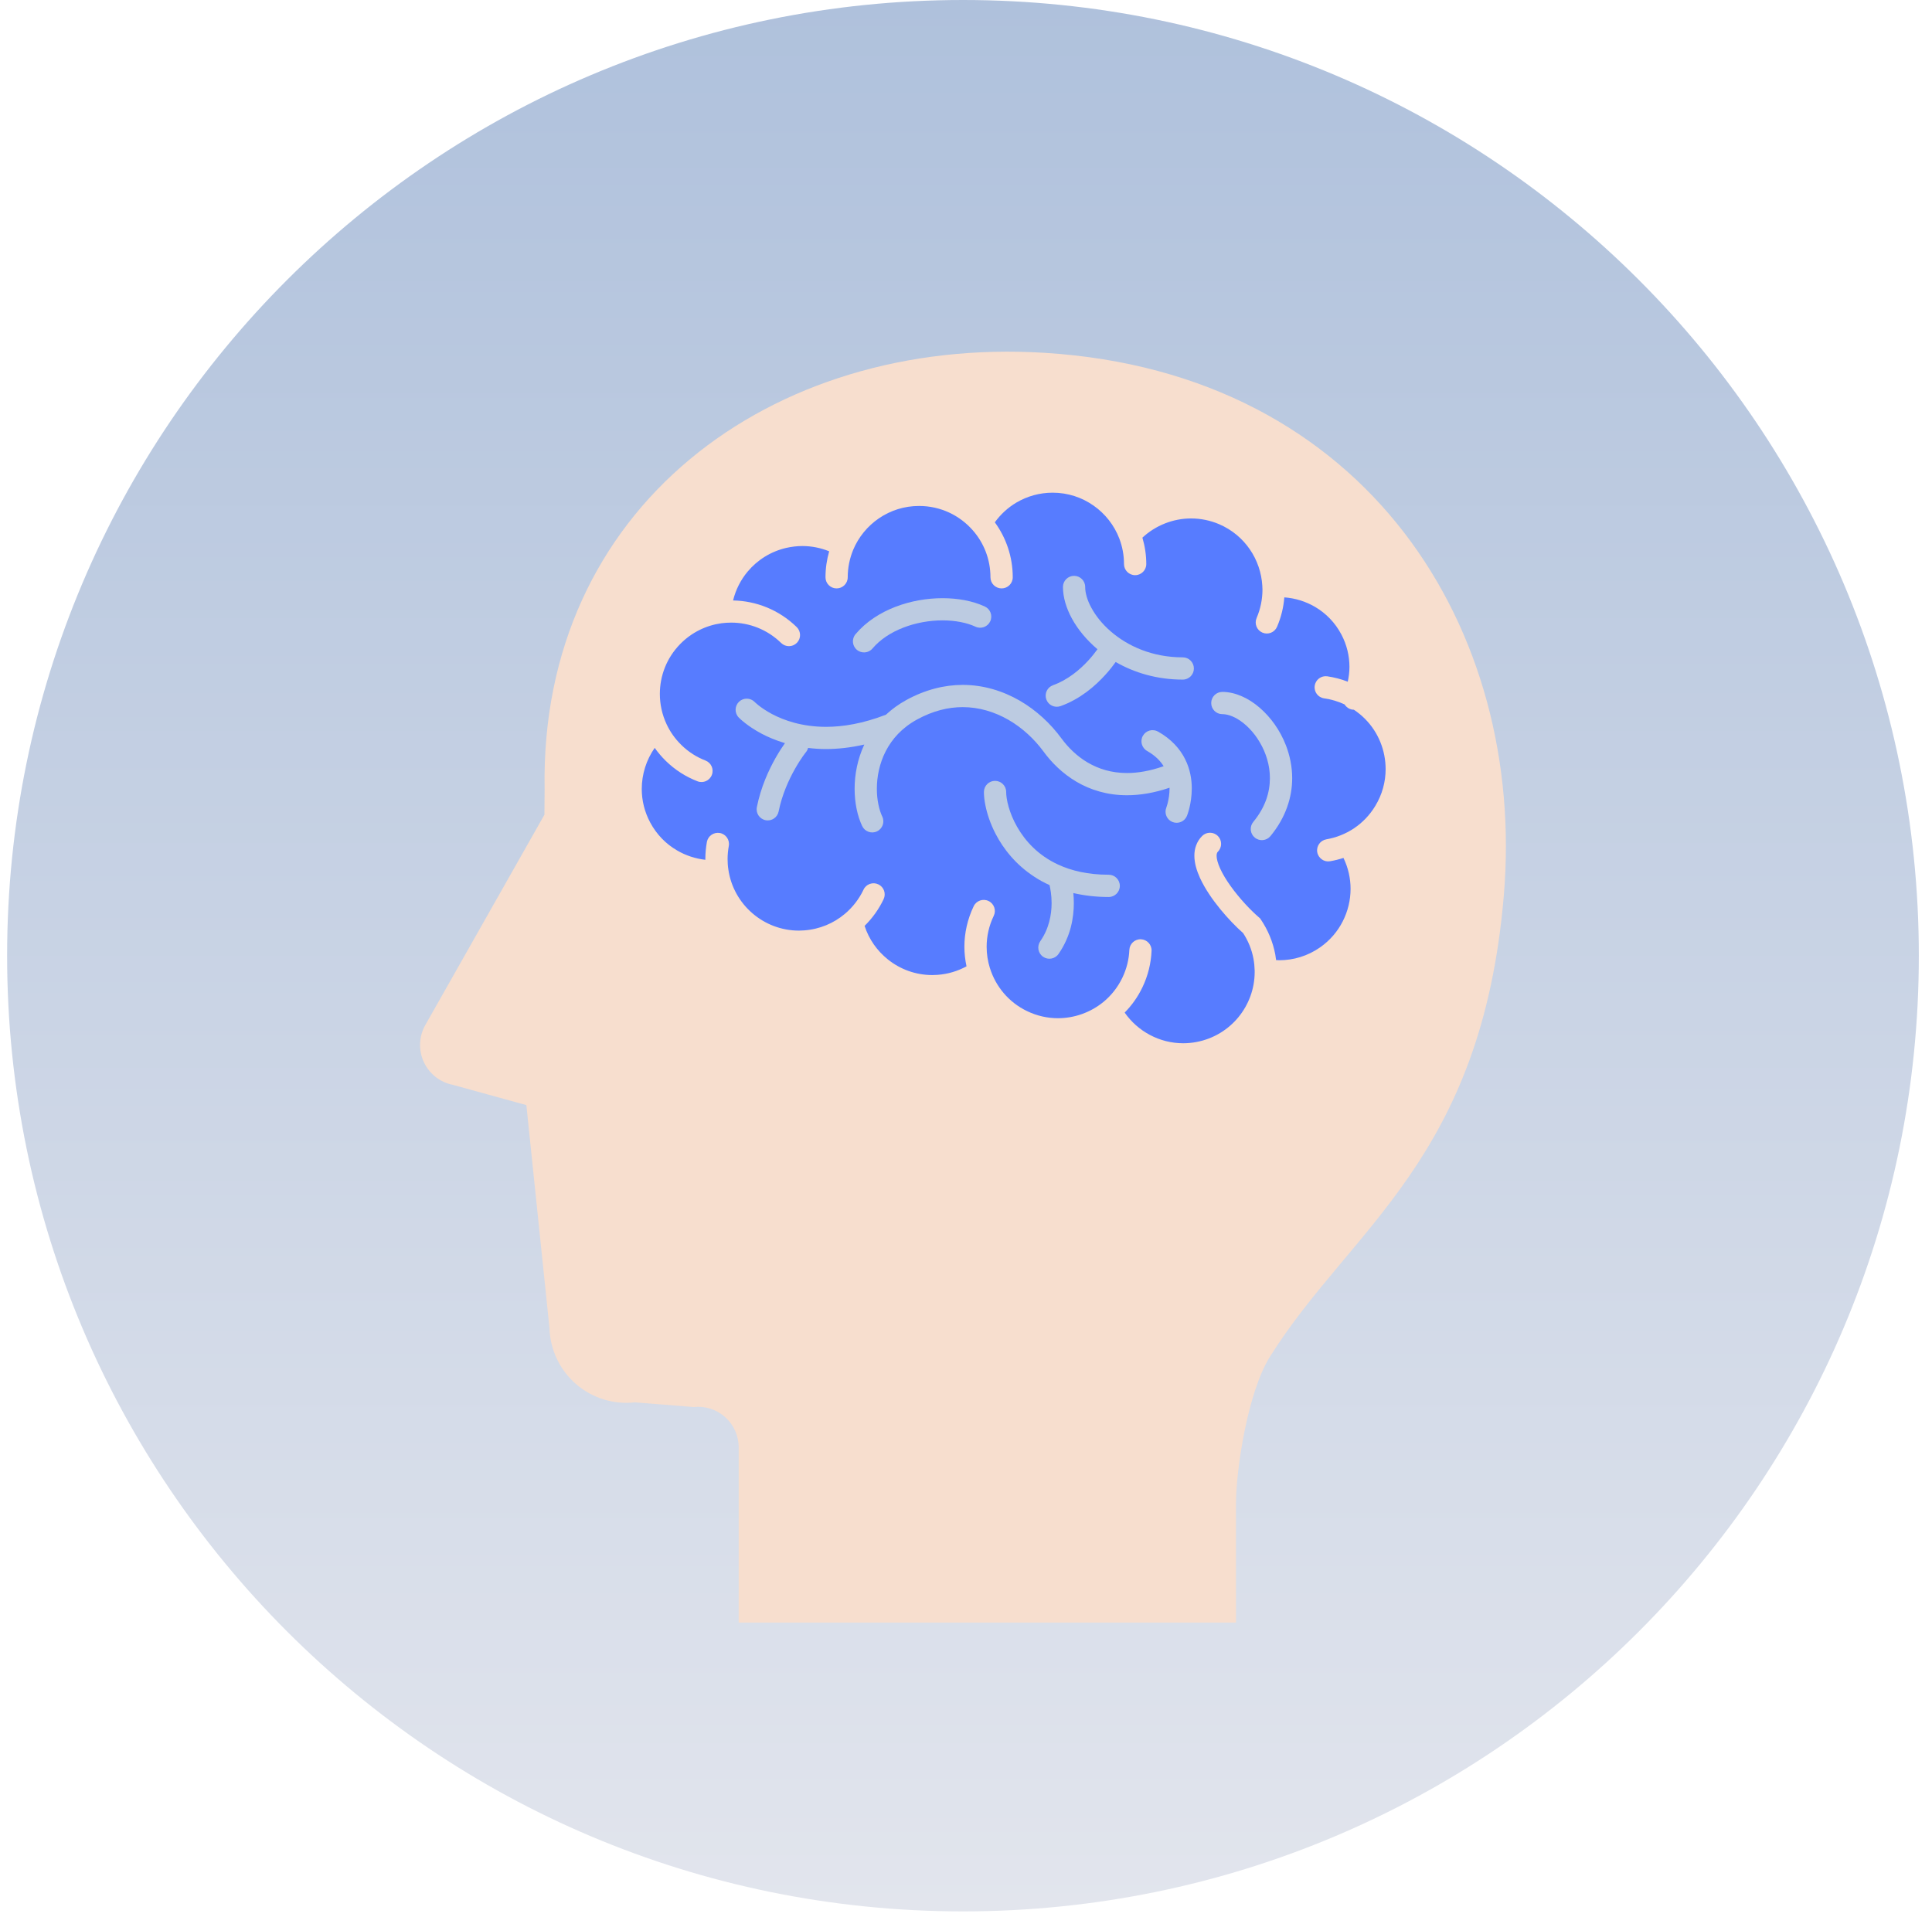
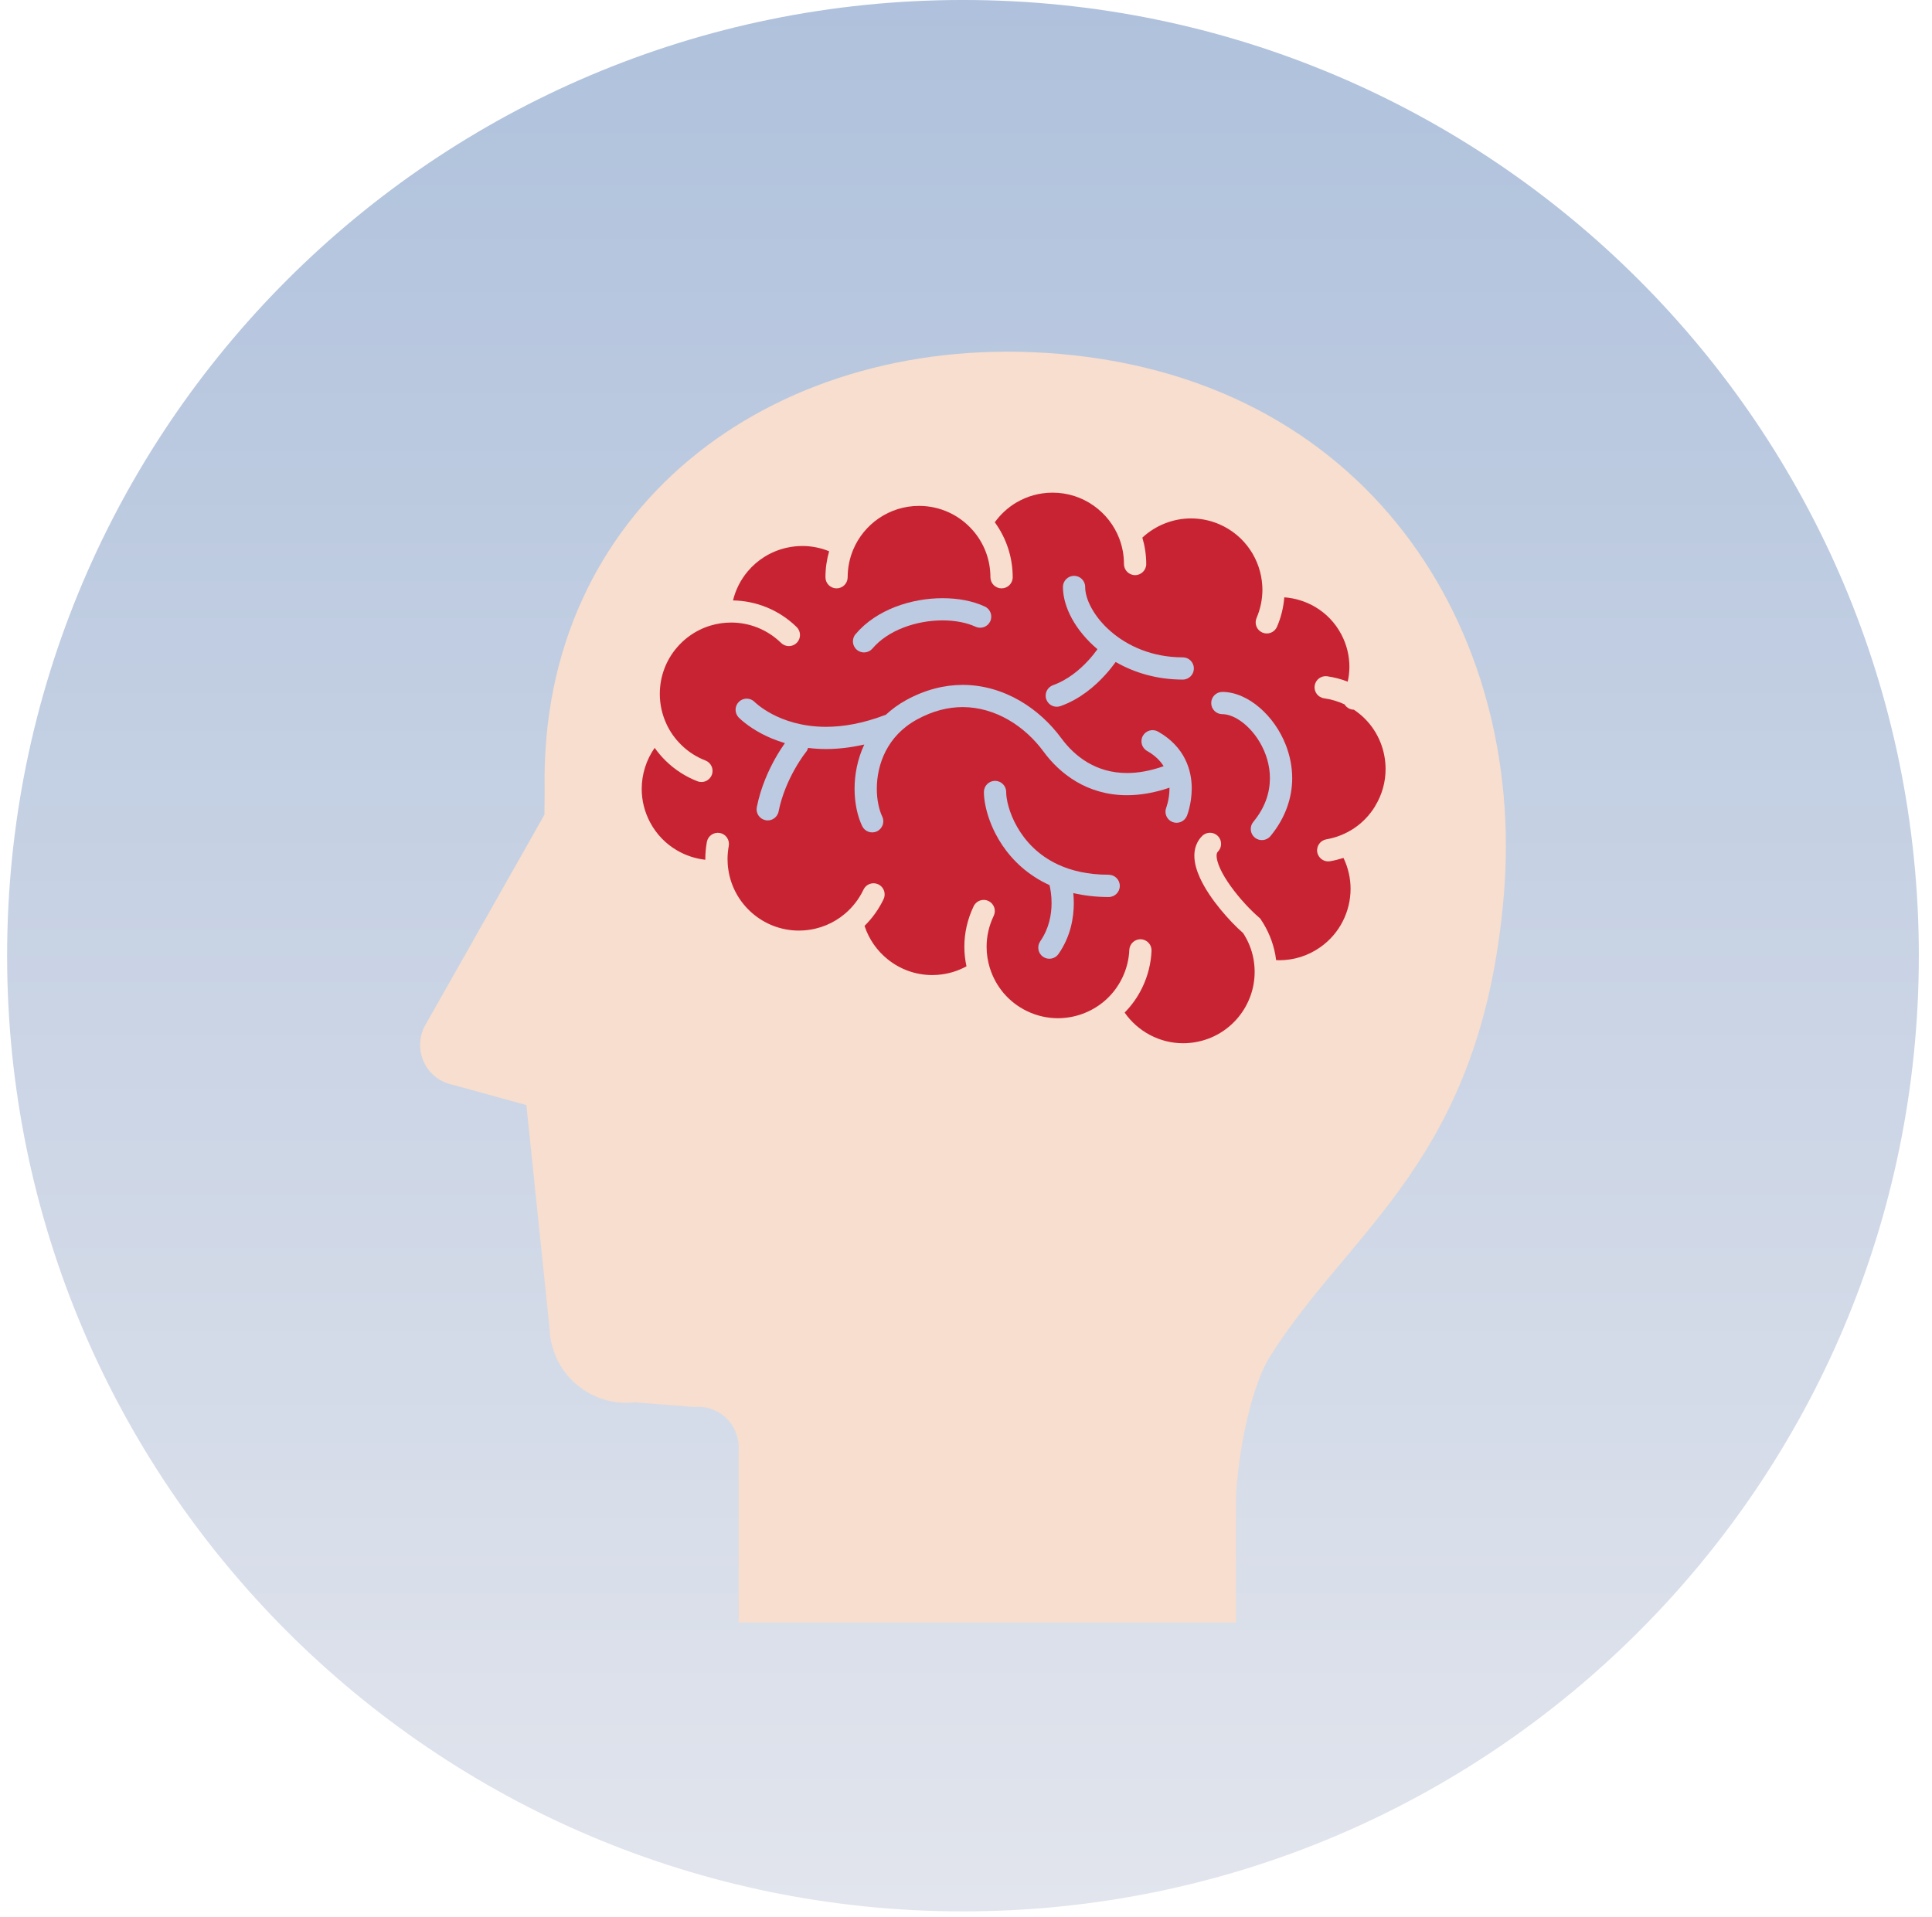
- <svg xmlns="http://www.w3.org/2000/svg" width="127" height="126" viewBox="0 0 127 126" fill="none">
-   <circle cx="63.301" cy="62.833" r="62.833" fill="url(#paint0_linear_4741_2343)" />
-   <circle cx="66.319" cy="54.791" r="26.641" fill="#577CFF" />
-   <path d="M72.88 57.51C71.515 57.51 70.427 57.247 69.554 56.842C68.246 56.236 67.399 55.303 66.866 54.372C66.6 53.909 66.416 53.448 66.301 53.043C66.185 52.639 66.14 52.283 66.141 52.071C66.141 51.665 65.814 51.338 65.409 51.338C65.005 51.338 64.678 51.665 64.678 52.071C64.678 52.334 64.71 52.624 64.775 52.943C64.887 53.503 65.097 54.148 65.442 54.815C65.956 55.809 66.775 56.855 67.999 57.647C68.306 57.85 68.635 58.031 68.992 58.192C69.049 58.435 69.128 58.861 69.127 59.378C69.127 59.752 69.085 60.168 68.972 60.597C68.859 61.025 68.676 61.46 68.38 61.885C68.153 62.219 68.234 62.673 68.567 62.903C68.898 63.132 69.353 63.051 69.583 62.718C69.983 62.142 70.237 61.542 70.387 60.971C70.536 60.399 70.588 59.854 70.588 59.378C70.588 59.14 70.575 58.916 70.556 58.715C71.26 58.877 72.03 58.974 72.88 58.974C73.284 58.974 73.612 58.646 73.612 58.242C73.612 57.838 73.284 57.51 72.88 57.51Z" fill="#BCCBE1" />
-   <path d="M76.123 48.098C75.771 47.902 75.327 48.023 75.127 48.376C74.928 48.726 75.053 49.172 75.405 49.372C75.944 49.681 76.272 50.022 76.492 50.375C75.59 50.691 74.793 50.823 74.085 50.823C73.053 50.822 72.209 50.549 71.494 50.13C70.784 49.713 70.211 49.14 69.775 48.548C69.057 47.568 68.124 46.697 67.023 46.06C65.922 45.427 64.651 45.029 63.284 45.029C62.088 45.029 60.828 45.338 59.577 46.024C59.067 46.303 58.622 46.631 58.237 46.989C56.716 47.575 55.407 47.787 54.297 47.787C52.717 47.784 51.538 47.362 50.749 46.946C50.356 46.737 50.062 46.53 49.871 46.38C49.776 46.303 49.705 46.244 49.662 46.204L49.619 46.162L49.611 46.154C49.33 45.867 48.87 45.859 48.578 46.138C48.288 46.419 48.28 46.88 48.56 47.172C48.602 47.214 49.103 47.726 50.066 48.238C50.487 48.461 51.003 48.679 51.599 48.858C51.441 49.081 51.224 49.408 50.988 49.822C50.536 50.62 50.016 51.743 49.753 53.062C49.671 53.461 49.929 53.845 50.325 53.924C50.721 54.005 51.105 53.745 51.184 53.349C51.406 52.237 51.862 51.246 52.261 50.544C52.461 50.189 52.644 49.912 52.777 49.721C52.844 49.628 52.897 49.555 52.933 49.509C52.951 49.486 52.964 49.47 52.972 49.459L52.983 49.449L52.984 49.446C53.05 49.364 53.094 49.271 53.12 49.172C53.491 49.22 53.882 49.247 54.297 49.247C55.065 49.247 55.908 49.156 56.815 48.951C56.363 49.919 56.179 50.931 56.178 51.857C56.18 52.788 56.358 53.637 56.676 54.311C56.849 54.675 57.285 54.832 57.649 54.659C58.013 54.485 58.17 54.05 57.996 53.685C57.794 53.264 57.638 52.595 57.641 51.857C57.639 51.059 57.814 50.184 58.226 49.383C58.641 48.583 59.282 47.854 60.28 47.306C61.331 46.729 62.338 46.492 63.284 46.49C64.365 46.492 65.382 46.804 66.292 47.327C67.2 47.85 67.992 48.588 68.596 49.411C69.127 50.137 69.839 50.851 70.753 51.391C71.666 51.931 72.788 52.286 74.085 52.284C74.943 52.284 75.874 52.131 76.879 51.79L76.88 51.841C76.88 52.199 76.824 52.525 76.768 52.756C76.742 52.869 76.713 52.962 76.693 53.019C76.684 53.049 76.677 53.071 76.672 53.084L76.668 53.095V53.096C76.52 53.47 76.7 53.893 77.075 54.044C77.45 54.193 77.876 54.01 78.026 53.637C78.046 53.585 78.338 52.853 78.342 51.841C78.342 51.261 78.241 50.579 77.901 49.907C77.566 49.231 76.987 48.585 76.123 48.098Z" fill="#BCCBE1" />
-   <path d="M57.354 42.635C57.858 42.041 58.573 41.574 59.388 41.261C60.203 40.944 61.11 40.787 61.961 40.787C62.788 40.787 63.56 40.939 64.124 41.203C64.493 41.373 64.927 41.212 65.094 40.846C65.263 40.48 65.104 40.044 64.739 39.877C63.922 39.499 62.961 39.33 61.961 39.328C60.933 39.328 59.862 39.512 58.861 39.896C57.865 40.28 56.939 40.867 56.241 41.692C55.978 41.999 56.017 42.46 56.324 42.72C56.633 42.983 57.096 42.943 57.354 42.635Z" fill="#BCCBE1" />
-   <path d="M68.652 23.196C50.632 22.087 35.457 33.423 35.801 51.893L35.788 53.565L27.959 67.39C27.537 68.135 27.499 69.039 27.857 69.817C28.214 70.596 28.922 71.156 29.763 71.322L34.601 72.656L36.12 87.316C36.161 88.729 36.789 90.061 37.855 90.988C38.921 91.917 40.328 92.356 41.732 92.199L45.595 92.507C46.349 92.423 47.104 92.664 47.669 93.171C48.234 93.676 48.558 94.399 48.558 95.158V106.678H81.247C81.247 106.678 81.247 101.092 81.247 98.864C81.247 96.634 82.017 91.539 83.475 89.205C88.775 80.732 97.401 76.224 98.856 58.848C100.313 41.47 89.941 24.507 68.652 23.196ZM90.4 52.994C89.667 54.205 88.482 54.959 87.188 55.182C86.791 55.252 86.522 55.628 86.589 56.027C86.66 56.424 87.038 56.694 87.435 56.623C87.732 56.572 88.024 56.498 88.313 56.405C88.624 57.051 88.78 57.745 88.78 58.436C88.78 59.174 88.604 59.907 88.267 60.57C87.932 61.232 87.435 61.822 86.783 62.281C85.962 62.856 85.029 63.13 84.103 63.132C84.029 63.132 83.957 63.124 83.884 63.122C83.868 63 83.853 62.879 83.832 62.76V62.758C83.672 61.911 83.341 61.136 82.888 60.462L82.833 60.38L82.758 60.315C82.205 59.84 81.471 59.062 80.904 58.268C80.618 57.872 80.376 57.471 80.212 57.114C80.046 56.755 79.97 56.444 79.973 56.26C79.973 56.178 79.985 56.121 80.001 56.084C80.014 56.048 80.028 56.026 80.056 55.997C80.341 55.713 80.341 55.249 80.056 54.962C79.77 54.678 79.308 54.678 79.024 54.962C78.844 55.139 78.709 55.353 78.628 55.581C78.543 55.803 78.512 56.035 78.512 56.26C78.515 56.766 78.668 57.246 78.882 57.722C79.209 58.432 79.695 59.137 80.222 59.781C80.718 60.385 81.243 60.929 81.715 61.345C82.041 61.843 82.279 62.407 82.396 63.028C82.444 63.29 82.469 63.55 82.475 63.799V63.804C82.475 63.836 82.476 63.869 82.476 63.903C82.476 65.007 82.083 66.053 81.407 66.876C80.731 67.697 79.779 68.294 78.65 68.507C78.356 68.563 78.064 68.59 77.776 68.59C76.226 68.591 74.792 67.811 73.93 66.573C74.395 66.102 74.791 65.551 75.091 64.924V64.925C75.466 64.15 75.663 63.329 75.698 62.515C75.716 62.113 75.404 61.772 75.002 61.754C74.596 61.736 74.256 62.05 74.238 62.452C74.212 63.072 74.062 63.694 73.776 64.287L73.775 64.29C73.467 64.925 73.04 65.457 72.53 65.877L72.528 65.878C71.687 66.564 70.628 66.943 69.545 66.943C68.863 66.943 68.17 66.794 67.512 66.475C66.295 65.89 65.449 64.847 65.075 63.654H65.073C64.931 63.201 64.857 62.725 64.857 62.247C64.857 61.564 65.006 60.871 65.324 60.212C65.5 59.848 65.346 59.411 64.982 59.237C64.62 59.062 64.183 59.213 64.007 59.577C63.594 60.436 63.394 61.35 63.394 62.247C63.394 62.682 63.445 63.112 63.534 63.532C62.963 63.843 62.32 64.043 61.625 64.093H61.623C61.509 64.101 61.398 64.106 61.285 64.106C60.187 64.106 59.171 63.725 58.365 63.079C57.661 62.515 57.121 61.757 56.834 60.873C57.347 60.368 57.773 59.773 58.086 59.114C58.258 58.748 58.102 58.314 57.737 58.142C57.373 57.969 56.934 58.124 56.764 58.491C56.475 59.103 56.054 59.647 55.54 60.08C54.807 60.699 53.883 61.096 52.855 61.17H52.854C52.739 61.178 52.628 61.184 52.517 61.184C50.197 61.184 48.216 59.469 47.88 57.177L47.879 57.17V57.166C47.86 57.056 47.848 56.942 47.84 56.824C47.832 56.712 47.828 56.597 47.828 56.484C47.828 56.19 47.856 55.899 47.908 55.618C47.98 55.221 47.718 54.84 47.321 54.766C46.926 54.695 46.543 54.954 46.468 55.351C46.402 55.719 46.366 56.097 46.366 56.484L46.367 56.528C45.71 56.454 45.072 56.244 44.502 55.909C43.779 55.488 43.166 54.87 42.742 54.078C42.364 53.371 42.186 52.618 42.186 51.871C42.186 50.907 42.485 49.961 43.037 49.17C43.25 49.471 43.491 49.754 43.76 50.02C44.378 50.626 45.092 51.074 45.848 51.366C46.225 51.514 46.647 51.326 46.793 50.948C46.941 50.572 46.751 50.149 46.377 50.003C45.798 49.78 45.256 49.439 44.786 48.977V48.976C44.37 48.57 44.048 48.108 43.818 47.613C43.523 46.985 43.375 46.302 43.375 45.624C43.376 44.434 43.819 43.256 44.713 42.343C45.474 41.567 46.433 41.113 47.428 40.975H47.429H47.431C47.644 40.948 47.856 40.934 48.068 40.934C49.255 40.935 50.434 41.382 51.35 42.275C51.639 42.555 52.1 42.553 52.384 42.263C52.666 41.975 52.66 41.514 52.373 41.23C51.208 40.089 49.699 39.505 48.189 39.478C48.359 38.779 48.687 38.128 49.146 37.58C49.783 36.821 50.655 36.259 51.696 36.019C52.051 35.94 52.4 35.9 52.747 35.9C53.359 35.9 53.956 36.023 54.506 36.246C54.35 36.791 54.264 37.363 54.264 37.956C54.264 38.359 54.591 38.685 54.995 38.685C55.398 38.685 55.725 38.359 55.725 37.956C55.725 37.317 55.855 36.707 56.083 36.152C56.436 35.304 57.034 34.582 57.784 34.072C58.537 33.561 59.438 33.265 60.416 33.265C61.826 33.265 63.084 33.881 63.946 34.865C64.672 35.69 65.108 36.77 65.108 37.956C65.108 38.359 65.437 38.685 65.84 38.685C66.244 38.685 66.573 38.359 66.573 37.956C66.573 36.606 66.135 35.353 65.395 34.34C65.774 33.816 66.256 33.371 66.814 33.041C67.512 32.63 68.325 32.392 69.196 32.392C70.2 32.392 71.122 32.705 71.883 33.239C72.647 33.773 73.243 34.531 73.58 35.41H73.579C73.778 35.932 73.886 36.493 73.886 37.085C73.886 37.488 74.215 37.815 74.618 37.815C75.021 37.815 75.351 37.488 75.351 37.085C75.351 36.481 75.258 35.9 75.096 35.348C75.963 34.543 77.111 34.086 78.296 34.086C78.915 34.086 79.543 34.209 80.15 34.468C80.996 34.834 81.675 35.413 82.159 36.119C82.644 36.826 82.928 37.656 82.978 38.515C82.984 38.603 82.988 38.691 82.988 38.779C82.985 39.4 82.863 40.025 82.603 40.633C82.443 41.004 82.615 41.433 82.985 41.592C83.357 41.751 83.785 41.581 83.946 41.21C84.217 40.579 84.373 39.928 84.425 39.275C85.142 39.326 85.84 39.543 86.458 39.908C87.162 40.324 87.765 40.934 88.176 41.715C88.536 42.398 88.705 43.124 88.706 43.844C88.706 44.173 88.666 44.499 88.595 44.819C88.157 44.647 87.701 44.531 87.246 44.464C86.849 44.409 86.477 44.688 86.423 45.088C86.365 45.489 86.644 45.858 87.042 45.913C87.502 45.978 87.955 46.11 88.387 46.314C88.462 46.439 88.578 46.542 88.722 46.605C88.811 46.644 88.906 46.663 88.999 46.663C89.269 46.843 89.514 47.046 89.734 47.267L89.735 47.269C90.613 48.153 91.084 49.347 91.084 50.567C91.084 51.395 90.865 52.233 90.4 52.994Z" fill="#F7DECE" />
-   <path d="M82.806 46.531C82.444 46.218 82.054 45.961 81.642 45.782C81.229 45.599 80.794 45.49 80.349 45.49C79.945 45.49 79.619 45.818 79.619 46.222C79.619 46.626 79.945 46.952 80.349 46.952C80.618 46.952 80.956 47.045 81.316 47.252C81.852 47.559 82.409 48.112 82.811 48.802C83.22 49.493 83.48 50.313 83.477 51.163C83.475 52.096 83.181 53.071 82.383 54.039C82.128 54.349 82.171 54.811 82.482 55.067C82.794 55.326 83.256 55.28 83.512 54.972C84.515 53.759 84.943 52.417 84.942 51.163C84.942 50.401 84.786 49.67 84.531 49.005C84.144 48.007 83.53 47.156 82.806 46.531Z" fill="#C0CDE2" />
-   <path d="M77.75 43.218C75.741 43.218 74.128 42.477 73.011 41.509C72.453 41.026 72.026 40.486 71.746 39.968C71.461 39.451 71.332 38.959 71.335 38.59C71.335 38.187 71.007 37.859 70.605 37.859C70.2 37.859 69.873 38.187 69.873 38.59C69.876 39.276 70.09 39.982 70.461 40.666C70.852 41.38 71.421 42.074 72.142 42.684C71.997 42.885 71.797 43.148 71.539 43.426C70.983 44.034 70.18 44.707 69.22 45.049C68.843 45.183 68.643 45.601 68.779 45.982C68.914 46.363 69.331 46.559 69.713 46.425C71.014 45.958 71.986 45.105 72.648 44.379C72.942 44.057 73.17 43.76 73.34 43.524C74.549 44.221 76.043 44.681 77.75 44.681C78.154 44.681 78.48 44.354 78.48 43.951C78.48 43.547 78.154 43.218 77.75 43.218Z" fill="#BCCBE1" />
+ <svg xmlns="http://www.w3.org/2000/svg" id="eaKWVeMOqzU1" viewBox="0 0 127 126" shape-rendering="geometricPrecision" text-rendering="geometricPrecision" project-id="7bb505806ea3400498db161847d5d695" export-id="b00b61cb1298410eb409819861847135" cached="false">
  <defs>
-     <linearGradient id="paint0_linear_4741_2343" x1="63.301" y1="0" x2="63.301" y2="125.665" gradientUnits="userSpaceOnUse">
-       <stop stop-color="#AFC1DC" />
-       <stop offset="1" stop-color="#E2E5ED" />
+     <linearGradient id="eaKWVeMOqzU2-fill" x1="0" y1="-62.833" x2="0" y2="62.833" spreadMethod="pad" gradientUnits="userSpaceOnUse" gradientTransform="translate(0 0)">
+       <stop id="eaKWVeMOqzU2-fill-0" offset="0%" stop-color="#afc1dc" />
+       <stop id="eaKWVeMOqzU2-fill-1" offset="100%" stop-color="#e2e5ed" />
    </linearGradient>
  </defs>
+   <circle r="62.833" transform="translate(63.3012 62.8325)" fill="url(#eaKWVeMOqzU2-fill)" />
+   <circle r="26.641" transform="translate(66.3187 54.7914)" fill="#c82333" />
+   <path d="M72.88,57.51c-1.365,0-2.453-.263-3.326-.668-1.308-.606-2.155-1.538-2.688-2.47-.266-.463-.45-.924-.565-1.329-.116-.404-.161-.76-.16-.972c0-.405-.328-.733-.732-.733s-.732.328-.732.733c0,.263.032.553.097.873.113.56.322,1.204.667,1.871.514.995,1.333,2.041,2.557,2.833.307.203.636.384.993.545.056.243.136.668.134,1.185c0,.374-.042.791-.154,1.219-.113.428-.297.863-.592,1.289-.227.334-.146.788.186,1.018.332.23.787.148,1.016-.185.4-.576.654-1.176.804-1.746.149-.572.201-1.117.201-1.593c0-.238-.013-.462-.032-.663.703.162,1.474.259,2.324.259.404,0,.732-.327.732-.732 0-.404-.327-.732-.732-.732Z" fill="#bccbe1" />
+   <path d="M76.123,48.098c-.352-.196-.796-.075-.996.278-.199.35-.074.796.278.996.539.309.867.65,1.087,1.003-.902.317-1.7.448-2.407.448-1.032-.001-1.877-.274-2.591-.693-.71-.417-1.283-.991-1.72-1.583-.718-.98-1.651-1.851-2.752-2.487-1.101-.633-2.372-1.031-3.739-1.031-1.196,0-2.457.309-3.708.995-.51.279-.954.607-1.34.965-1.521.585-2.83.797-3.94.797-1.58-.003-2.759-.424-3.548-.841-.393-.209-.687-.416-.878-.566-.095-.076-.167-.136-.21-.176l-.043-.042-.008-.008c-.281-.287-.741-.295-1.032-.016-.29.281-.298.742-.019,1.034.043.042.544.554,1.506,1.066.421.223.937.442,1.533.62-.158.223-.375.55-.611.964-.452.799-.972,1.921-1.235,3.241-.082.399.176.782.572.862.396.081.78-.178.859-.575.222-1.113.678-2.103,1.077-2.805.2-.354.384-.632.517-.823.067-.093.119-.167.156-.212.018-.023.031-.039.039-.05l.011-.011.001-.003c.066-.082.11-.175.136-.274.372.048.762.075,1.177.075.768,0,1.611-.091,2.518-.297-.452.968-.636,1.98-.638,2.906.003.931.18,1.78.498,2.454.173.364.609.521.973.348s.521-.608.348-.973c-.203-.422-.359-1.09-.356-1.829-.001-.797.173-1.673.585-2.474.415-.8,1.056-1.529,2.054-2.077c1.051-.577,2.058-.814,3.004-.816c1.081.003,2.098.314,3.008.838.908.522,1.7,1.261,2.304,2.083.531.726,1.243,1.44,2.157,1.98.913.54,2.035.895,3.332.893.858,0,1.789-.153,2.793-.494l.001.051c0,.358-.056.684-.112.916-.027.113-.055.205-.075.263-.009.03-.016.051-.021.065l-.004.011v.001c-.148.374.032.797.407.948.376.149.801-.034.952-.407.02-.052.311-.784.316-1.796c0-.58-.101-1.262-.44-1.934-.335-.676-.914-1.321-1.778-1.809Z" fill="#bccbe1" />
+   <path d="M57.354,42.635c.504-.593,1.219-1.06,2.034-1.373.815-.317,1.722-.474,2.573-.474.827,0,1.599.152,2.163.416.369.169.803.008.97-.357.169-.366.009-.803-.356-.969-.816-.379-1.777-.548-2.777-.549-1.028,0-2.099.184-3.1.568-.996.384-1.922.971-2.62,1.796-.263.307-.224.768.083,1.028.309.263.772.223,1.03-.086Z" fill="#bccbe1" />
+   <path d="M68.652,23.196C50.632,22.087,35.457,33.423,35.801,51.893l-.013,1.671-7.829,13.825c-.422.745-.459,1.648-.102,2.427.357.779,1.066,1.338,1.906,1.505l4.838,1.334l1.52,14.659c.04,1.413.669,2.745,1.734,3.673c1.066.929,2.473,1.368,3.877,1.211l3.863.307c.754-.083,1.509.157,2.074.664.565.505.889,1.228.889,1.987v11.52h32.689c0,0,0-5.586,0-7.814c0-2.23.77-7.325,2.228-9.659c5.3-8.473,13.926-12.981,15.381-30.357c1.457-17.379-8.915-34.341-30.204-35.653ZM90.4,52.994c-.733,1.211-1.918,1.965-3.212,2.188-.397.07-.666.446-.599.844.071.397.448.667.846.596.297-.051.589-.125.878-.217.311.646.467,1.34.467,2.031c0,.738-.176,1.471-.513,2.134-.336.662-.832,1.251-1.485,1.71-.82.576-1.753.85-2.679.851-.074,0-.146-.008-.219-.009-.016-.122-.031-.243-.052-.362v-.002c-.16-.847-.491-1.623-.944-2.297l-.055-.082-.075-.064c-.553-.475-1.288-1.254-1.854-2.047-.286-.396-.529-.797-.693-1.154-.165-.358-.242-.67-.239-.854c0-.082.012-.138.028-.176.013-.036.027-.058.055-.087.285-.283.285-.748,0-1.035-.286-.283-.748-.283-1.032,0-.18.177-.314.392-.396.619-.085.223-.116.455-.116.679.003.506.156.987.37,1.462.326.71.812,1.415,1.34,2.059.495.604,1.02,1.148,1.493,1.564.326.498.564,1.062.68,1.683.048.262.074.522.079.771v.005c0,.032.001.065.001.099c0,1.104-.393,2.149-1.069,2.972-.676.822-1.628,1.419-2.757,1.631-.294.056-.587.083-.874.083-1.55.001-2.984-.779-3.846-2.016.465-.471.861-1.023,1.161-1.65v.001c.374-.775.572-1.596.607-2.409.018-.403-.294-.744-.697-.761-.405-.019-.745.295-.764.698-.025.62-.176,1.242-.462,1.835l-.001.003c-.307.635-.734,1.167-1.244,1.587l-.003.001c-.84.686-1.9,1.065-2.983,1.065-.682,0-1.375-.149-2.032-.467-1.218-.585-2.063-1.628-2.438-2.822h-.001c-.142-.452-.216-.929-.216-1.407c0-.683.149-1.376.467-2.035.176-.364.021-.801-.342-.975-.362-.176-.799-.024-.975.34-.413.859-.614,1.773-.614,2.67c0,.435.051.865.14,1.285-.571.311-1.214.511-1.909.561h-.001c-.114.008-.226.013-.338.013-1.098,0-2.114-.381-2.92-1.027-.705-.564-1.244-1.322-1.532-2.206.513-.506.94-1.101,1.252-1.76.172-.365.016-.8-.349-.972-.364-.173-.803-.017-.973.349-.289.612-.71,1.156-1.224,1.589-.733.619-1.657,1.016-2.685,1.09h-.001c-.114.008-.226.013-.337.013-2.32,0-4.301-1.714-4.637-4.007l-.001-.007v-.004c-.019-.11-.031-.224-.039-.342-.008-.112-.012-.227-.012-.34c0-.294.028-.585.081-.866.071-.397-.191-.779-.588-.852-.395-.071-.777.188-.852.585-.066.368-.102.746-.102,1.133l.001.044c-.658-.074-1.296-.285-1.866-.619-.722-.421-1.336-1.039-1.76-1.831-.377-.708-.556-1.46-.556-2.207c0-.964.299-1.91.851-2.701.213.301.454.584.724.85.618.605,1.332,1.054,2.087,1.346.377.148.799-.04.945-.419.148-.376-.042-.799-.416-.945-.579-.223-1.121-.564-1.591-1.026v-.001c-.416-.405-.738-.867-.968-1.363-.295-.628-.443-1.311-.443-1.989.001-1.189.444-2.368,1.338-3.281.761-.776,1.72-1.23,2.714-1.368h.001.003c.212-.027.424-.042.636-.042c1.187.001,2.367.448,3.282,1.341.289.281.75.278,1.034-.012.282-.287.277-.749-.011-1.032-1.165-1.141-2.674-1.725-4.184-1.752.17-.7.498-1.35.957-1.898.638-.76,1.509-1.321,2.551-1.561.354-.079.703-.119,1.051-.119.612,0,1.208.123,1.759.346-.156.545-.242,1.117-.242,1.71c0,.403.326.729.73.729s.73-.326.73-.729c0-.639.13-1.25.359-1.804.353-.848.95-1.571,1.701-2.081.753-.51,1.654-.807,2.632-.807c1.409,0,2.667.616,3.529,1.6.726.826,1.163,1.905,1.163,3.092c0,.403.329.729.732.729.404,0,.733-.326.733-.729c0-1.351-.438-2.603-1.177-3.616.379-.523.861-.969,1.419-1.299.698-.411,1.51-.648,2.381-.648c1.004,0,1.926.313,2.687.847.764.534,1.36,1.292,1.697,2.171h-.001c.199.522.307,1.083.307,1.675c0,.403.329.73.732.73s.733-.327.733-.73c0-.604-.093-1.185-.255-1.737.867-.805,2.015-1.262,3.2-1.262.619,0,1.247.122,1.854.381.846.367,1.525.945,2.01,1.651.485.707.769,1.537.819,2.396.005.089.009.176.009.264-.003.62-.125,1.246-.385,1.854-.16.371.012.8.383.959.372.16.8-.011.961-.381.271-.631.427-1.282.479-1.936.717.051,1.415.268,2.032.633.705.416,1.307,1.026,1.718,1.807.36.683.529,1.409.53,2.129c0,.329-.04.655-.111.975-.438-.172-.894-.287-1.349-.354-.397-.055-.769.224-.823.624-.058.4.221.769.619.824.46.066.913.197,1.345.401.075.125.191.228.336.291.089.039.184.058.277.058.27.18.515.383.734.604l.001.001c.878.884,1.349,2.078,1.349,3.298-0.0.829-.219,1.666-.683,2.427Z" fill="#f7dece" />
+   <path d="M82.806,46.531c-.362-.313-.752-.569-1.164-.749-.413-.183-.848-.291-1.293-.291-.404,0-.73.328-.73.732s.326.73.73.73c.269,0,.607.093.967.299.536.307,1.093.86,1.496,1.55.408.691.668,1.512.666,2.361-.003.933-.297,1.908-1.094,2.875-.255.31-.212.772.099,1.028.312.259.773.213,1.03-.095c1.003-1.212,1.431-2.555,1.43-3.808c0-.762-.156-1.493-.411-2.159-.387-.998-1.001-1.849-1.725-2.474Z" fill="#c0cde2" />
+   <path d="M77.75,43.218c-2.01,0-3.622-.741-4.739-1.709-.558-.483-.985-1.023-1.266-1.541-.285-.517-.413-1.01-.411-1.379c0-.403-.328-.73-.73-.73-.404,0-.732.328-.732.73.003.686.217,1.392.588,2.077.391.714.96,1.408,1.681,2.017-.145.201-.345.465-.603.742-.556.608-1.358,1.281-2.318,1.623-.377.134-.577.552-.442.933.136.381.552.577.934.443c1.301-.467,2.273-1.319,2.934-2.046.294-.322.522-.619.693-.855c1.208.697,2.702,1.157,4.41,1.157.404,0,.73-.328.73-.73 0-.404-.326-.733-.73-.733Z" fill="#bccbe1" />
</svg>
